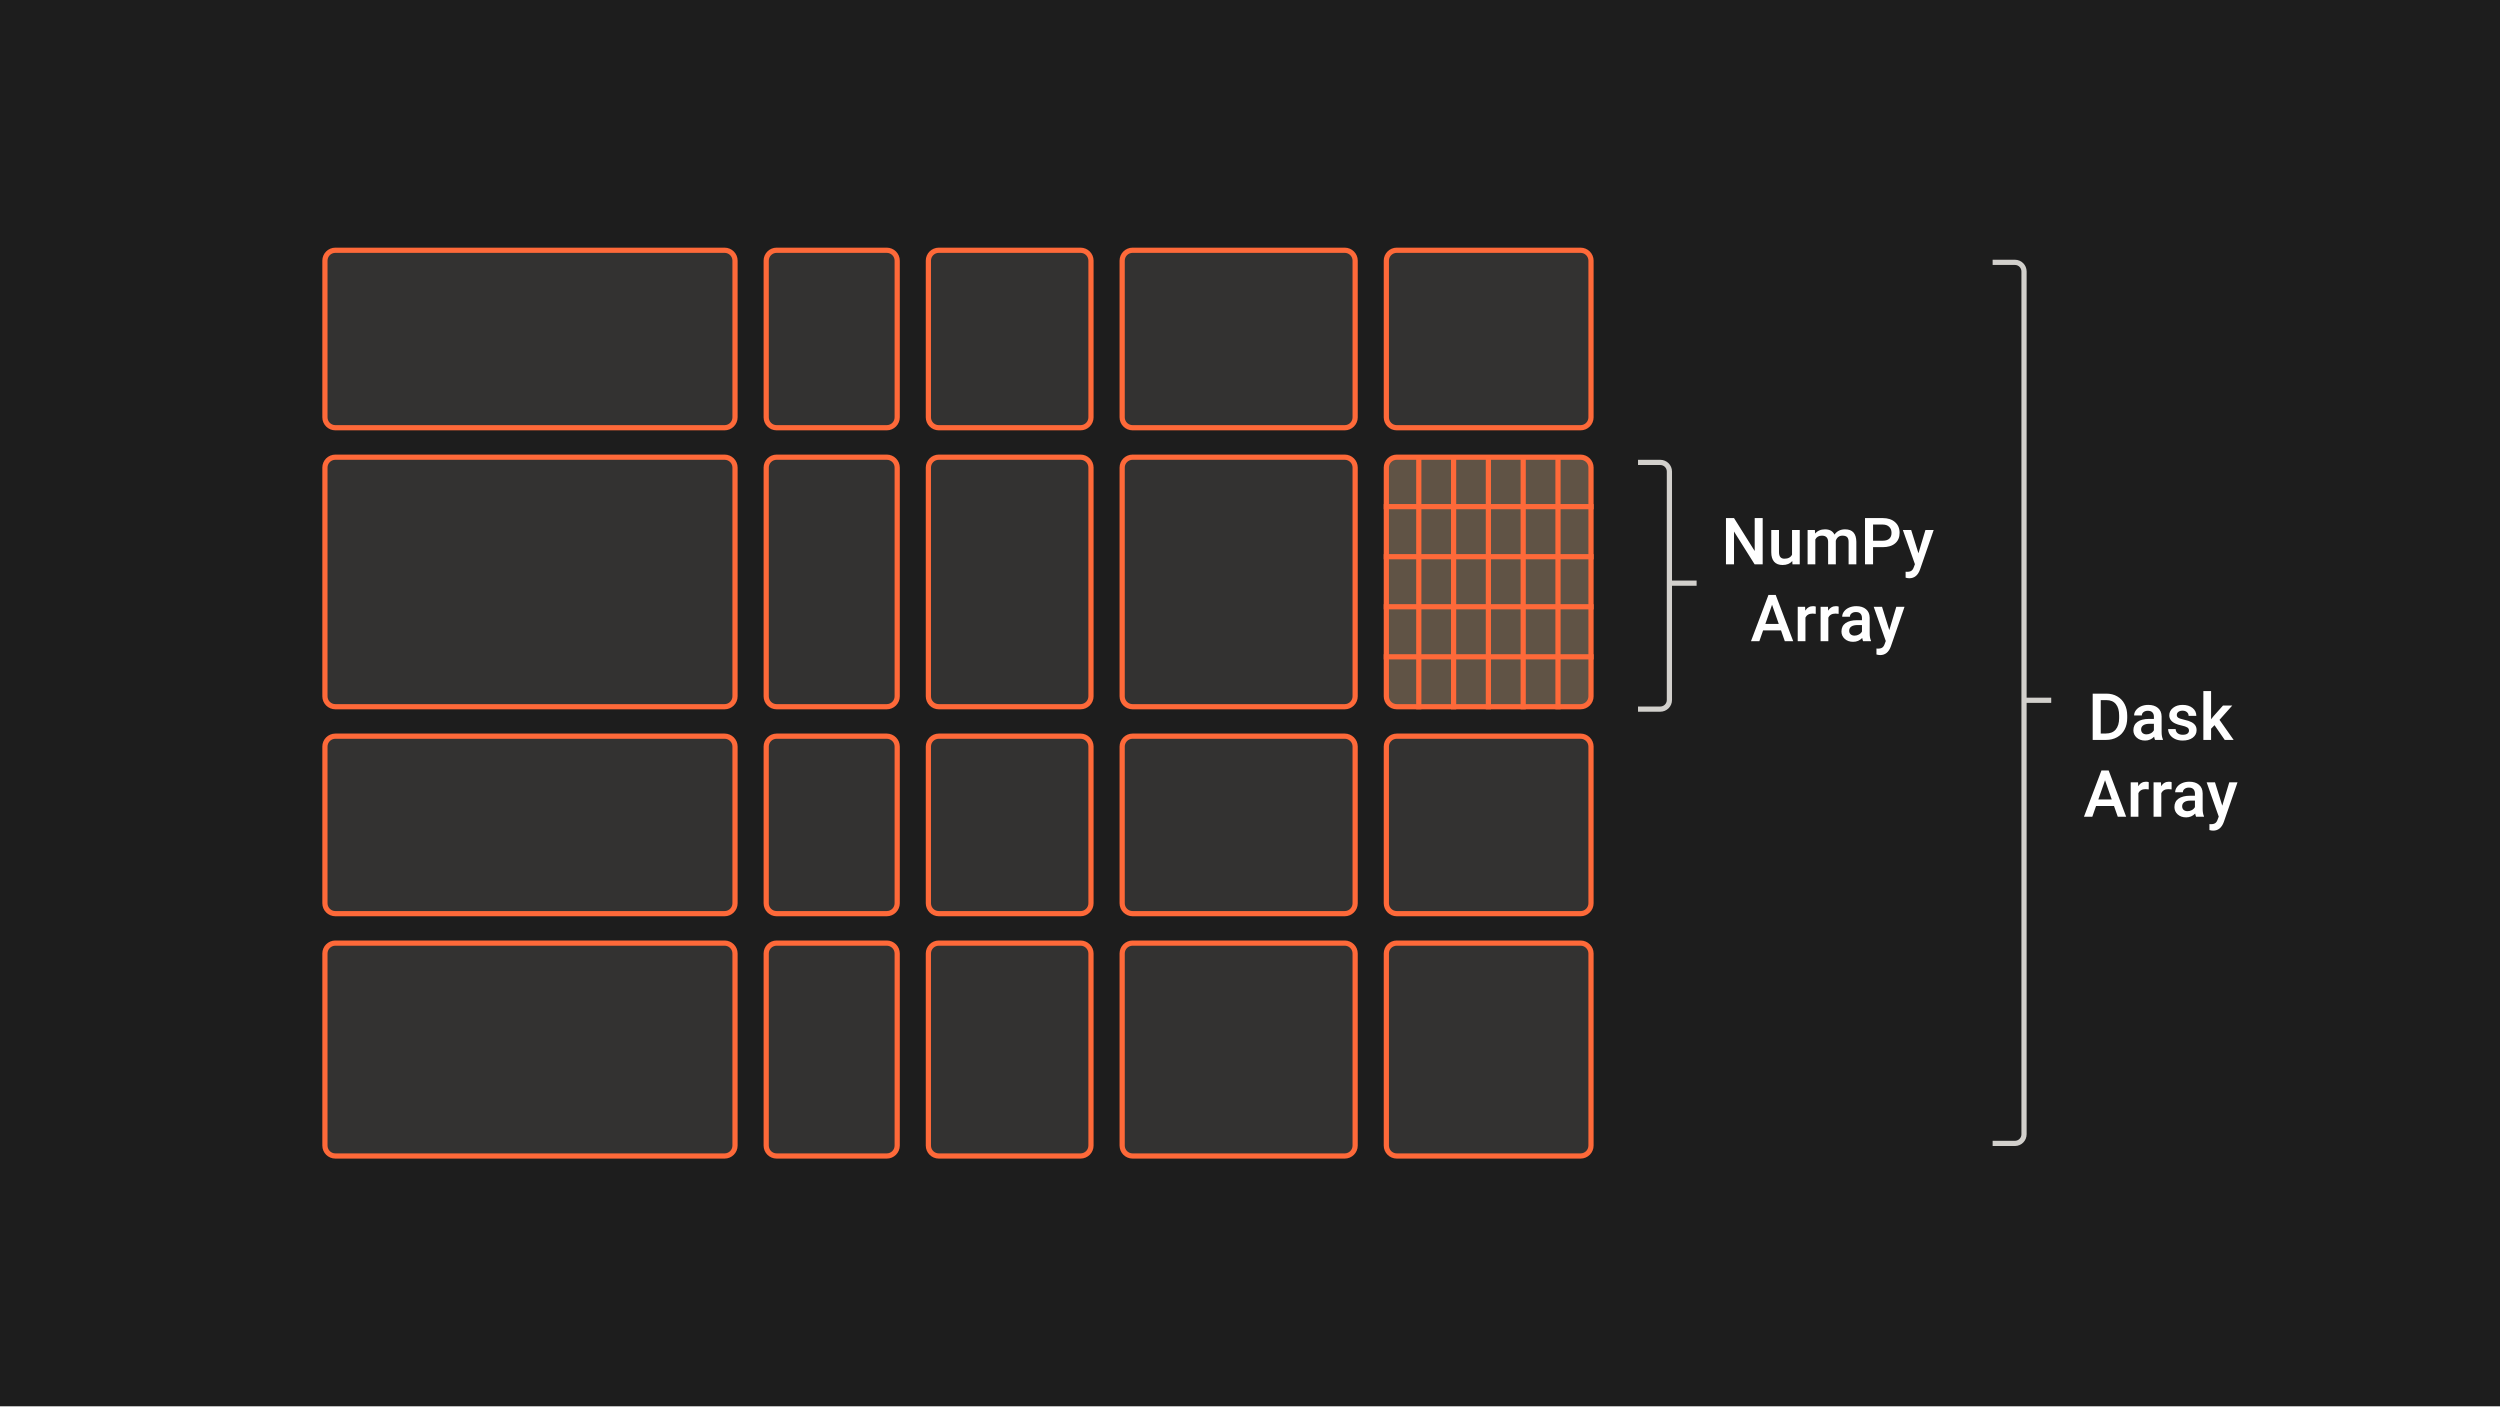
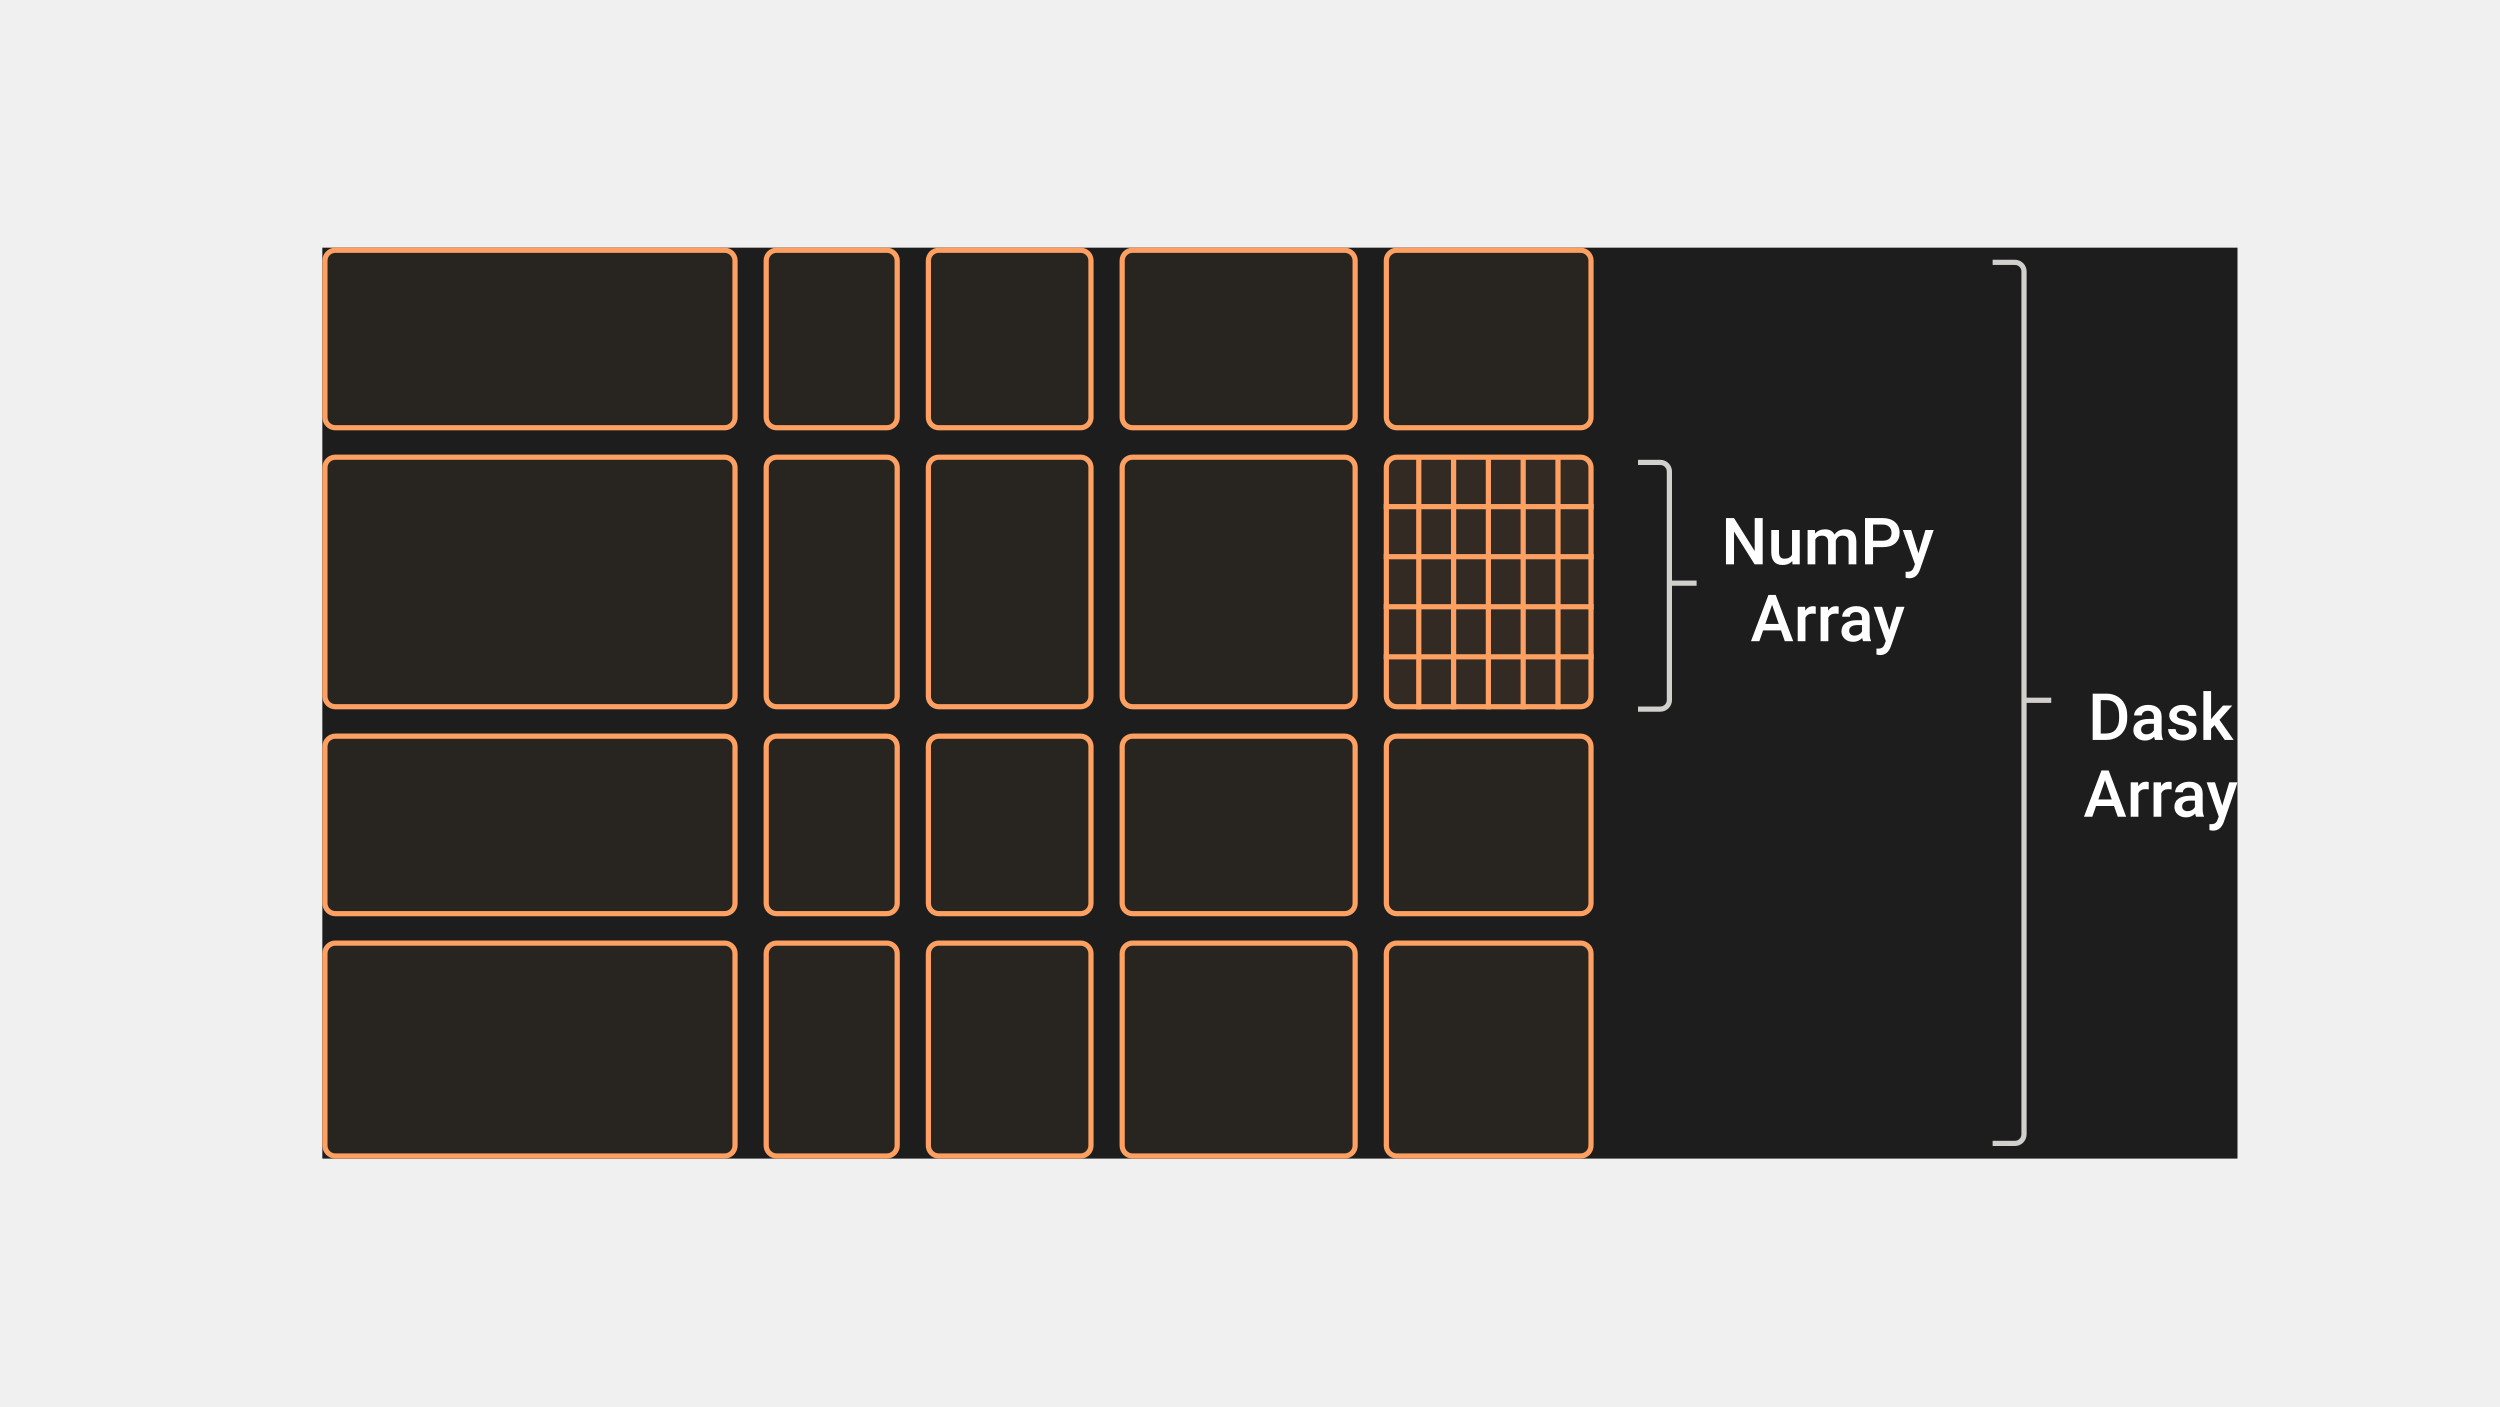
- <svg xmlns="http://www.w3.org/2000/svg" width="1920" height="1080" viewBox="0 0 1920 1080" fill="none">
-   <rect width="1920" height="1080" fill="#1D1D1D" />
-   <rect x="249.547" y="192.194" width="314.95" height="136.308" rx="8" fill="#FFF7E6" fill-opacity="0.1" stroke="#FE6939" stroke-width="4" />
-   <rect x="588.445" y="192.194" width="100.601" height="136.308" rx="8" fill="#FFF7E6" fill-opacity="0.1" stroke="#FE6939" stroke-width="4" />
-   <rect x="712.995" y="192.194" width="124.878" height="136.308" rx="8" fill="#FFF7E6" fill-opacity="0.1" stroke="#FE6939" stroke-width="4" />
-   <rect x="861.823" y="192.194" width="178.935" height="136.308" rx="8" fill="#FFF7E6" fill-opacity="0.1" stroke="#FE6939" stroke-width="4" />
-   <rect x="1064.71" y="192.194" width="157.184" height="136.308" rx="8" fill="#FFF7E6" fill-opacity="0.1" stroke="#FE6939" stroke-width="4" />
-   <rect x="249.547" y="565.379" width="314.95" height="136.308" rx="8" fill="#FFF7E6" fill-opacity="0.1" stroke="#FE6939" stroke-width="4" />
-   <rect x="588.445" y="565.379" width="100.601" height="136.308" rx="8" fill="#FFF7E6" fill-opacity="0.1" stroke="#FE6939" stroke-width="4" />
-   <rect x="712.995" y="565.379" width="124.878" height="136.308" rx="8" fill="#FFF7E6" fill-opacity="0.1" stroke="#FE6939" stroke-width="4" />
-   <rect x="861.823" y="565.379" width="178.935" height="136.308" rx="8" fill="#FFF7E6" fill-opacity="0.1" stroke="#FE6939" stroke-width="4" />
-   <rect x="1064.71" y="565.379" width="157.184" height="136.308" rx="8" fill="#FFF7E6" fill-opacity="0.1" stroke="#FE6939" stroke-width="4" />
-   <rect x="249.547" y="351.121" width="314.95" height="191.639" rx="8" fill="#FFF7E6" fill-opacity="0.1" stroke="#FE6939" stroke-width="4" />
-   <rect x="588.445" y="351.121" width="100.601" height="191.639" rx="8" fill="#FFF7E6" fill-opacity="0.1" stroke="#FE6939" stroke-width="4" />
-   <rect x="712.995" y="351.121" width="124.878" height="191.639" rx="8" fill="#FFF7E6" fill-opacity="0.1" stroke="#FE6939" stroke-width="4" />
-   <rect x="861.823" y="351.121" width="178.935" height="191.639" rx="8" fill="#FFF7E6" fill-opacity="0.1" stroke="#FE6939" stroke-width="4" />
-   <rect x="1064.71" y="351.121" width="157.184" height="191.639" rx="8" fill="#FDD3A6" fill-opacity="0.3" stroke="#FE6939" stroke-width="4" />
-   <rect x="249.547" y="724.306" width="314.95" height="163.499" rx="8" fill="#FFF7E6" fill-opacity="0.1" stroke="#FE6939" stroke-width="4" />
-   <rect x="588.445" y="724.306" width="100.601" height="163.499" rx="8" fill="#FFF7E6" fill-opacity="0.1" stroke="#FE6939" stroke-width="4" />
-   <rect x="712.995" y="724.306" width="124.878" height="163.499" rx="8" fill="#FFF7E6" fill-opacity="0.1" stroke="#FE6939" stroke-width="4" />
-   <rect x="861.823" y="724.306" width="178.935" height="163.499" rx="8" fill="#FFF7E6" fill-opacity="0.1" stroke="#FE6939" stroke-width="4" />
-   <rect x="1064.71" y="724.306" width="157.184" height="163.499" rx="8" fill="#FFF7E6" fill-opacity="0.1" stroke="#FE6939" stroke-width="4" />
-   <line x1="1089.63" y1="351.866" x2="1089.63" y2="544.76" stroke="#FE6939" stroke-width="4" />
-   <line x1="1116.36" y1="351.866" x2="1116.36" y2="544.76" stroke="#FE6939" stroke-width="4" />
-   <line x1="1143.08" y1="351.866" x2="1143.08" y2="544.76" stroke="#FE6939" stroke-width="4" />
-   <line x1="1169.81" y1="351.866" x2="1169.81" y2="544.76" stroke="#FE6939" stroke-width="4" />
-   <line x1="1196.54" y1="351.866" x2="1196.54" y2="544.76" stroke="#FE6939" stroke-width="4" />
-   <line x1="1223.89" y1="389.101" x2="1062.71" y2="389.101" stroke="#FE6939" stroke-width="4" />
-   <line x1="1223.89" y1="427.545" x2="1062.71" y2="427.545" stroke="#FE6939" stroke-width="4" />
-   <line x1="1223.89" y1="465.988" x2="1062.71" y2="465.988" stroke="#FE6939" stroke-width="4" />
-   <line x1="1223.89" y1="504.431" x2="1062.71" y2="504.431" stroke="#FE6939" stroke-width="4" />
-   <path d="M1353.74 433.431H1347.56L1331.72 408.212V433.431H1325.54V397.884H1331.72L1347.61 423.202V397.884H1353.74V433.431ZM1376.47 430.843C1374.73 432.894 1372.26 433.92 1369.05 433.92C1366.18 433.92 1364.01 433.081 1362.53 431.405C1361.07 429.728 1360.33 427.303 1360.33 424.13V407.015H1366.27V424.056C1366.27 427.409 1367.66 429.086 1370.44 429.086C1373.32 429.086 1375.27 428.052 1376.28 425.985V407.015H1382.21V433.431H1376.62L1376.47 430.843ZM1393.83 407.015L1394 409.774C1395.86 407.609 1398.39 406.527 1401.62 406.527C1405.15 406.527 1407.57 407.878 1408.87 410.58C1410.79 407.878 1413.49 406.527 1416.97 406.527C1419.89 406.527 1422.05 407.333 1423.47 408.944C1424.9 410.555 1425.63 412.932 1425.67 416.073V433.431H1419.73V416.244C1419.73 414.567 1419.37 413.339 1418.63 412.557C1417.9 411.776 1416.69 411.385 1415 411.385C1413.65 411.385 1412.54 411.752 1411.68 412.484C1410.83 413.2 1410.24 414.144 1409.89 415.316L1409.92 433.431H1403.99V416.048C1403.9 412.94 1402.32 411.385 1399.22 411.385C1396.85 411.385 1395.16 412.354 1394.17 414.291V433.431H1388.24V407.015H1393.83ZM1438.51 420.223V433.431H1432.33V397.884H1445.93C1449.9 397.884 1453.05 398.918 1455.38 400.985C1457.72 403.052 1458.89 405.786 1458.89 409.188C1458.89 412.671 1457.75 415.381 1455.45 417.318C1453.17 419.255 1449.97 420.223 1445.86 420.223H1438.51ZM1438.51 415.267H1445.93C1448.13 415.267 1449.8 414.755 1450.96 413.729C1452.11 412.687 1452.69 411.19 1452.69 409.237C1452.69 407.316 1452.11 405.786 1450.93 404.647C1449.76 403.491 1448.15 402.897 1446.1 402.865H1438.51V415.267ZM1473.37 424.935L1478.74 407.015H1485.06L1474.57 437.435C1472.96 441.879 1470.22 444.1 1466.36 444.1C1465.5 444.1 1464.55 443.954 1463.51 443.661V439.071L1464.63 439.144C1466.13 439.144 1467.25 438.867 1468 438.314C1468.76 437.777 1469.37 436.866 1469.81 435.58L1470.66 433.309L1461.38 407.015H1467.78L1473.37 424.935ZM1367.83 484.155H1354.06L1351.18 492.431H1344.76L1358.18 456.884H1363.73L1377.18 492.431H1370.73L1367.83 484.155ZM1355.79 479.174H1366.09L1360.94 464.428L1355.79 479.174ZM1394.49 471.435C1393.71 471.305 1392.9 471.24 1392.07 471.24C1389.35 471.24 1387.52 472.282 1386.58 474.365V492.431H1380.65V466.015H1386.31L1386.46 468.969C1387.89 466.674 1389.87 465.527 1392.41 465.527C1393.26 465.527 1393.96 465.641 1394.51 465.869L1394.49 471.435ZM1412.07 471.435C1411.29 471.305 1410.48 471.24 1409.65 471.24C1406.93 471.24 1405.1 472.282 1404.16 474.365V492.431H1398.22V466.015H1403.89L1404.03 468.969C1405.47 466.674 1407.45 465.527 1409.99 465.527C1410.84 465.527 1411.54 465.641 1412.09 465.869L1412.07 471.435ZM1430.87 492.431C1430.6 491.927 1430.38 491.105 1430.18 489.965C1428.29 491.935 1425.98 492.92 1423.25 492.92C1420.6 492.92 1418.43 492.163 1416.75 490.649C1415.08 489.135 1414.24 487.264 1414.24 485.034C1414.24 482.218 1415.28 480.061 1417.36 478.564C1419.46 477.05 1422.46 476.294 1426.35 476.294H1429.99V474.56C1429.99 473.193 1429.6 472.102 1428.84 471.289C1428.07 470.459 1426.91 470.044 1425.35 470.044C1424 470.044 1422.89 470.385 1422.03 471.069C1421.16 471.736 1420.73 472.591 1420.73 473.632H1414.8C1414.8 472.184 1415.28 470.833 1416.24 469.58C1417.2 468.31 1418.5 467.317 1420.15 466.601C1421.81 465.885 1423.66 465.527 1425.69 465.527C1428.78 465.527 1431.25 466.308 1433.09 467.871C1434.93 469.417 1435.87 471.598 1435.92 474.414V486.328C1435.92 488.704 1436.25 490.6 1436.92 492.016V492.431H1430.87ZM1424.35 488.159C1425.52 488.159 1426.62 487.874 1427.64 487.304C1428.68 486.735 1429.47 485.97 1429.99 485.009V480.029H1426.79C1424.59 480.029 1422.94 480.411 1421.83 481.176C1420.73 481.941 1420.17 483.024 1420.17 484.423C1420.17 485.563 1420.55 486.474 1421.3 487.158C1422.06 487.825 1423.08 488.159 1424.35 488.159ZM1450.98 483.935L1456.35 466.015H1462.68L1452.18 496.435C1450.57 500.879 1447.83 503.1 1443.98 503.1C1443.11 503.1 1442.16 502.954 1441.12 502.661V498.071L1442.24 498.144C1443.74 498.144 1444.86 497.867 1445.61 497.314C1446.38 496.777 1446.98 495.866 1447.42 494.58L1448.27 492.309L1439 466.015H1445.39L1450.98 483.935Z" fill="white" />
-   <path d="M1607.19 568.26V532.713H1617.69C1620.83 532.713 1623.61 533.413 1626.04 534.813C1628.48 536.212 1630.37 538.198 1631.7 540.77C1633.04 543.341 1633.7 546.287 1633.7 549.608V551.39C1633.7 554.759 1633.03 557.721 1631.68 560.277C1630.34 562.832 1628.43 564.801 1625.94 566.185C1623.47 567.568 1620.63 568.26 1617.42 568.26H1607.19ZM1613.37 537.694V563.328H1617.4C1620.64 563.328 1623.12 562.319 1624.84 560.301C1626.58 558.267 1627.47 555.353 1627.5 551.561V549.583C1627.5 545.726 1626.67 542.78 1624.99 540.745C1623.31 538.711 1620.88 537.694 1617.69 537.694H1613.37ZM1655.07 568.26C1654.81 567.755 1654.58 566.934 1654.38 565.794C1652.5 567.764 1650.18 568.748 1647.45 568.748C1644.8 568.748 1642.63 567.991 1640.96 566.478C1639.28 564.964 1638.44 563.092 1638.44 560.863C1638.44 558.047 1639.48 555.89 1641.57 554.393C1643.67 552.879 1646.66 552.122 1650.55 552.122H1654.19V550.389C1654.19 549.022 1653.81 547.931 1653.04 547.117C1652.28 546.287 1651.11 545.872 1649.55 545.872C1648.2 545.872 1647.09 546.214 1646.23 546.898C1645.37 547.565 1644.94 548.42 1644.94 549.461H1639C1639 548.013 1639.48 546.662 1640.44 545.408C1641.4 544.139 1642.71 543.146 1644.35 542.43C1646.01 541.714 1647.86 541.356 1649.89 541.356C1652.98 541.356 1655.45 542.137 1657.29 543.699C1659.13 545.246 1660.07 547.427 1660.12 550.242V562.156C1660.12 564.533 1660.45 566.429 1661.12 567.845V568.26H1655.07ZM1648.55 563.988C1649.72 563.988 1650.82 563.703 1651.84 563.133C1652.89 562.563 1653.67 561.798 1654.19 560.838V555.858H1650.99C1648.79 555.858 1647.14 556.24 1646.03 557.005C1644.93 557.77 1644.37 558.852 1644.37 560.252C1644.37 561.392 1644.75 562.303 1645.5 562.987C1646.26 563.654 1647.28 563.988 1648.55 563.988ZM1681.14 561.082C1681.14 560.024 1680.7 559.219 1679.82 558.665C1678.96 558.112 1677.52 557.624 1675.5 557.2C1673.48 556.777 1671.8 556.24 1670.45 555.589C1667.49 554.157 1666 552.082 1666 549.364C1666 547.085 1666.96 545.181 1668.89 543.651C1670.81 542.121 1673.25 541.356 1676.21 541.356C1679.37 541.356 1681.91 542.137 1683.85 543.699C1685.8 545.262 1686.78 547.288 1686.78 549.779H1680.85C1680.85 548.639 1680.43 547.695 1679.58 546.947C1678.73 546.182 1677.61 545.799 1676.21 545.799C1674.91 545.799 1673.84 546.1 1673.01 546.702C1672.2 547.305 1671.79 548.11 1671.79 549.119C1671.79 550.031 1672.17 550.739 1672.94 551.243C1673.7 551.748 1675.25 552.261 1677.58 552.781C1679.9 553.286 1681.73 553.896 1683.05 554.613C1684.38 555.312 1685.36 556.159 1686 557.152C1686.65 558.144 1686.98 559.349 1686.98 560.765C1686.98 563.141 1685.99 565.07 1684.02 566.551C1682.05 568.016 1679.47 568.748 1676.28 568.748C1674.12 568.748 1672.19 568.358 1670.5 567.576C1668.8 566.795 1667.49 565.721 1666.54 564.354C1665.6 562.987 1665.13 561.514 1665.13 559.935H1670.89C1670.97 561.335 1671.5 562.417 1672.47 563.182C1673.45 563.931 1674.74 564.305 1676.36 564.305C1677.92 564.305 1679.11 564.012 1679.92 563.426C1680.73 562.824 1681.14 562.043 1681.14 561.082ZM1700.75 556.932L1698.11 559.642V568.26H1692.18V530.76H1698.11V552.391L1699.96 550.072L1707.26 541.844H1714.39L1704.58 552.855L1715.44 568.26H1708.58L1700.75 556.932ZM1623.55 618.984H1609.78L1606.9 627.26H1600.48L1613.9 591.713H1619.45L1632.9 627.26H1626.45L1623.55 618.984ZM1611.51 614.003H1621.82L1616.66 599.257L1611.51 614.003ZM1650.21 606.264C1649.43 606.134 1648.62 606.069 1647.79 606.069C1645.07 606.069 1643.24 607.11 1642.3 609.194V627.26H1636.37V600.844H1642.03L1642.18 603.798C1643.61 601.503 1645.59 600.356 1648.13 600.356C1648.98 600.356 1649.68 600.47 1650.23 600.698L1650.21 606.264ZM1667.79 606.264C1667.01 606.134 1666.2 606.069 1665.37 606.069C1662.65 606.069 1660.82 607.11 1659.88 609.194V627.26H1653.94V600.844H1659.61L1659.75 603.798C1661.19 601.503 1663.17 600.356 1665.71 600.356C1666.56 600.356 1667.26 600.47 1667.81 600.698L1667.79 606.264ZM1686.59 627.26C1686.33 626.755 1686.1 625.934 1685.9 624.794C1684.01 626.764 1681.7 627.748 1678.97 627.748C1676.32 627.748 1674.15 626.991 1672.47 625.478C1670.8 623.964 1669.96 622.092 1669.96 619.863C1669.96 617.047 1671 614.89 1673.08 613.393C1675.18 611.879 1678.18 611.122 1682.07 611.122H1685.71V609.389C1685.71 608.022 1685.32 606.931 1684.56 606.117C1683.79 605.287 1682.63 604.872 1681.07 604.872C1679.72 604.872 1678.61 605.214 1677.75 605.898C1676.89 606.565 1676.45 607.42 1676.45 608.461H1670.52C1670.52 607.013 1671 605.662 1671.96 604.408C1672.92 603.139 1674.22 602.146 1675.87 601.43C1677.53 600.714 1679.38 600.356 1681.41 600.356C1684.5 600.356 1686.97 601.137 1688.81 602.699C1690.65 604.246 1691.59 606.427 1691.64 609.242V621.156C1691.64 623.533 1691.97 625.429 1692.64 626.845V627.26H1686.59ZM1680.07 622.988C1681.24 622.988 1682.34 622.703 1683.36 622.133C1684.4 621.563 1685.19 620.798 1685.71 619.838V614.858H1682.51C1680.31 614.858 1678.66 615.24 1677.55 616.005C1676.45 616.77 1675.89 617.852 1675.89 619.252C1675.89 620.392 1676.27 621.303 1677.02 621.987C1677.78 622.654 1678.8 622.988 1680.07 622.988ZM1706.7 618.764L1712.07 600.844H1718.4L1707.9 631.264C1706.29 635.707 1703.55 637.929 1699.7 637.929C1698.83 637.929 1697.88 637.782 1696.84 637.49V632.9L1697.96 632.973C1699.46 632.973 1700.58 632.696 1701.33 632.143C1702.1 631.606 1702.7 630.694 1703.14 629.408L1703.99 627.138L1694.72 600.844H1701.11L1706.7 618.764Z" fill="white" />
-   <path d="M1530.34 201.473H1547.45C1551.31 201.473 1554.45 204.607 1554.45 208.473V871.139C1554.45 875.005 1551.31 878.139 1547.45 878.139H1530.34" stroke="#D2D0CC" stroke-width="4" />
-   <line x1="1554.45" y1="537.806" x2="1575.34" y2="537.806" stroke="#D2D0CC" stroke-width="4" />
-   <path d="M1258 355.132H1275.1C1278.97 355.132 1282.1 358.266 1282.1 362.132V537.599C1282.1 541.465 1278.97 544.599 1275.1 544.599H1258" stroke="#D2D0CC" stroke-width="4" />
-   <line x1="1282.1" y1="447.866" x2="1303" y2="447.866" stroke="#D2D0CC" stroke-width="4" />
+ <svg xmlns="http://www.w3.org/2000/svg" width="1920" height="1080" viewBox="0 0 1920 1080" fill="none" version="1.1" id="svg1913">
+   <defs id="defs1917">
+     <clipPath clipPathUnits="userSpaceOnUse" id="clipPath2334">
+       <rect style="fill:#0000ff;fill-rule:evenodd" id="rect2336" width="1620.997" height="878.53" x="164.619" y="122.625" />
+     </clipPath>
+   </defs>
+   <rect width="1920" height="1080" fill="#1d1d1d" id="rect1841" x="0" y="0" clip-path="url(#clipPath2334)" transform="matrix(0.9073754,0,0,0.7963426,98.1754,92.54273)" />
+   <rect x="1064.71" y="351.121" width="157.184" height="191.639" rx="8" fill="#fda061" fill-opacity="0.1" stroke="#fda061" stroke-width="4" id="rect1871" />
+   <line x1="1089.63" y1="351.866" x2="1089.63" y2="544.76" stroke="#fda061" stroke-width="4" id="line1883" />
+   <line x1="1116.36" y1="351.866" x2="1116.36" y2="544.76" stroke="#fda061" stroke-width="4" id="line1885" />
+   <line x1="1143.08" y1="351.866" x2="1143.08" y2="544.76" stroke="#fda061" stroke-width="4" id="line1887" />
+   <line x1="1169.81" y1="351.866" x2="1169.81" y2="544.76" stroke="#fda061" stroke-width="4" id="line1889" />
+   <line x1="1196.54" y1="351.866" x2="1196.54" y2="544.76" stroke="#fda061" stroke-width="4" id="line1891" />
+   <line x1="1223.89" y1="389.101" x2="1062.71" y2="389.101" stroke="#fda061" stroke-width="4" id="line1893" />
+   <line x1="1223.89" y1="504.431" x2="1062.71" y2="504.431" stroke="#fda061" stroke-width="4" id="line1899" />
+   <path d="m 1353.74,433.431 h -6.18 l -15.84,-25.219 v 25.219 h -6.18 v -35.547 h 6.18 l 15.89,25.318 v -25.318 h 6.13 z m 22.73,-2.588 c -1.74,2.051 -4.21,3.077 -7.42,3.077 -2.87,0 -5.04,-0.839 -6.52,-2.515 -1.46,-1.677 -2.2,-4.102 -2.2,-7.275 v -17.115 h 5.94 v 17.041 c 0,3.353 1.39,5.03 4.17,5.03 2.88,0 4.83,-1.034 5.84,-3.101 v -18.97 h 5.93 v 26.416 h -5.59 z m 17.36,-23.828 0.17,2.759 c 1.86,-2.165 4.39,-3.247 7.62,-3.247 3.53,0 5.95,1.351 7.25,4.053 1.92,-2.702 4.62,-4.053 8.1,-4.053 2.92,0 5.08,0.806 6.5,2.417 1.43,1.611 2.16,3.988 2.2,7.129 v 17.358 h -5.94 v -17.187 c 0,-1.677 -0.36,-2.905 -1.1,-3.687 -0.73,-0.781 -1.94,-1.172 -3.63,-1.172 -1.35,0 -2.46,0.367 -3.32,1.099 -0.85,0.716 -1.44,1.66 -1.79,2.832 l 0.03,18.115 h -5.93 v -17.383 c -0.09,-3.108 -1.67,-4.663 -4.77,-4.663 -2.37,0 -4.06,0.969 -5.05,2.906 v 19.14 h -5.93 v -26.416 z m 44.68,13.208 v 13.208 h -6.18 v -35.547 h 13.6 c 3.97,0 7.12,1.034 9.45,3.101 2.34,2.067 3.51,4.801 3.51,8.203 0,3.483 -1.14,6.193 -3.44,8.13 -2.28,1.937 -5.48,2.905 -9.59,2.905 z m 0,-4.956 h 7.42 c 2.2,0 3.87,-0.512 5.03,-1.538 1.15,-1.042 1.73,-2.539 1.73,-4.492 0,-1.921 -0.58,-3.451 -1.76,-4.59 -1.17,-1.156 -2.78,-1.75 -4.83,-1.782 h -7.59 z m 34.86,9.668 5.37,-17.92 h 6.32 l -10.49,30.42 c -1.61,4.444 -4.35,6.665 -8.21,6.665 -0.86,0 -1.81,-0.146 -2.85,-0.439 v -4.59 l 1.12,0.073 c 1.5,0 2.62,-0.277 3.37,-0.83 0.76,-0.537 1.37,-1.448 1.81,-2.734 l 0.85,-2.271 -9.28,-26.294 h 6.4 z m -105.54,59.22 h -13.77 l -2.88,8.276 h -6.42 l 13.42,-35.547 h 5.55 l 13.45,35.547 h -6.45 z m -12.04,-4.981 h 10.3 l -5.15,-14.746 z m 38.7,-7.739 c -0.78,-0.13 -1.59,-0.195 -2.42,-0.195 -2.72,0 -4.55,1.042 -5.49,3.125 v 18.066 h -5.93 v -26.416 h 5.66 l 0.15,2.954 c 1.43,-2.295 3.41,-3.442 5.95,-3.442 0.85,0 1.55,0.114 2.1,0.342 z m 17.58,0 c -0.78,-0.13 -1.59,-0.195 -2.42,-0.195 -2.72,0 -4.55,1.042 -5.49,3.125 v 18.066 h -5.94 v -26.416 h 5.67 l 0.14,2.954 c 1.44,-2.295 3.42,-3.442 5.96,-3.442 0.85,0 1.55,0.114 2.1,0.342 z m 18.8,20.996 c -0.27,-0.504 -0.49,-1.326 -0.69,-2.466 -1.89,1.97 -4.2,2.955 -6.93,2.955 -2.65,0 -4.82,-0.757 -6.5,-2.271 -1.67,-1.514 -2.51,-3.385 -2.51,-5.615 0,-2.816 1.04,-4.973 3.12,-6.47 2.1,-1.514 5.1,-2.27 8.99,-2.27 h 3.64 v -1.734 c 0,-1.367 -0.39,-2.458 -1.15,-3.271 -0.77,-0.83 -1.93,-1.245 -3.49,-1.245 -1.35,0 -2.46,0.341 -3.32,1.025 -0.87,0.667 -1.3,1.522 -1.3,2.563 h -5.93 c 0,-1.448 0.48,-2.799 1.44,-4.052 0.96,-1.27 2.26,-2.263 3.91,-2.979 1.66,-0.716 3.51,-1.074 5.54,-1.074 3.09,0 5.56,0.781 7.4,2.344 1.84,1.546 2.78,3.727 2.83,6.543 v 11.914 c 0,2.376 0.33,4.272 1,5.688 v 0.415 z m -6.52,-4.272 c 1.17,0 2.27,-0.285 3.29,-0.855 1.04,-0.569 1.83,-1.334 2.35,-2.295 v -4.98 h -3.2 c -2.2,0 -3.85,0.382 -4.96,1.147 -1.1,0.765 -1.66,1.848 -1.66,3.247 0,1.14 0.38,2.051 1.13,2.735 0.76,0.667 1.78,1.001 3.05,1.001 z m 26.63,-4.224 5.37,-17.92 h 6.33 l -10.5,30.42 c -1.61,4.444 -4.35,6.665 -8.2,6.665 -0.87,0 -1.82,-0.146 -2.86,-0.439 v -4.59 l 1.12,0.073 c 1.5,0 2.62,-0.277 3.37,-0.83 0.77,-0.537 1.37,-1.448 1.81,-2.734 l 0.85,-2.271 -9.27,-26.294 h 6.39 z" fill="#ffffff" id="path1901" />
+   <g id="g2102">
+     <rect x="249.547" y="192.194" width="314.95" height="136.308" rx="8" fill="#fda061" fill-opacity="0.05" stroke="#fda061" stroke-width="4" id="rect1843" />
+     <rect x="588.445" y="192.194" width="100.601" height="136.308" rx="8" fill="#fda061" fill-opacity="0.05" stroke="#fda061" stroke-width="4" id="rect1845" />
+     <rect x="712.995" y="192.194" width="124.878" height="136.308" rx="8" fill="#fda061" fill-opacity="0.05" stroke="#fda061" stroke-width="4" id="rect1847" />
+     <rect x="861.823" y="192.194" width="178.935" height="136.308" rx="8" fill="#fda061" fill-opacity="0.05" stroke="#fda061" stroke-width="4" id="rect1849" />
+     <rect x="1064.71" y="192.194" width="157.184" height="136.308" rx="8" fill="#fda061" fill-opacity="0.05" stroke="#fda061" stroke-width="4" id="rect1851" />
+     <rect x="249.547" y="565.379" width="314.95" height="136.308" rx="8" fill="#fda061" fill-opacity="0.05" stroke="#fda061" stroke-width="4" id="rect1853" />
+     <rect x="588.445" y="565.379" width="100.601" height="136.308" rx="8" fill="#fda061" fill-opacity="0.05" stroke="#fda061" stroke-width="4" id="rect1855" />
+     <rect x="712.995" y="565.379" width="124.878" height="136.308" rx="8" fill="#fda061" fill-opacity="0.05" stroke="#fda061" stroke-width="4" id="rect1857" />
+     <rect x="861.823" y="565.379" width="178.935" height="136.308" rx="8" fill="#fda061" fill-opacity="0.05" stroke="#fda061" stroke-width="4" id="rect1859" />
+     <rect x="1064.71" y="565.379" width="157.184" height="136.308" rx="8" fill="#fda061" fill-opacity="0.05" stroke="#fda061" stroke-width="4" id="rect1861" />
+     <rect x="249.547" y="351.121" width="314.95" height="191.639" rx="8" fill="#fda061" fill-opacity="0.05" stroke="#fda061" stroke-width="4" id="rect1863" />
+     <rect x="588.445" y="351.121" width="100.601" height="191.639" rx="8" fill="#fda061" fill-opacity="0.05" stroke="#fda061" stroke-width="4" id="rect1865" />
+     <rect x="712.995" y="351.121" width="124.878" height="191.639" rx="8" fill="#fda061" fill-opacity="0.05" stroke="#fda061" stroke-width="4" id="rect1867" />
+     <rect x="861.823" y="351.121" width="178.935" height="191.639" rx="8" fill="#fda061" fill-opacity="0.05" stroke="#fda061" stroke-width="4" id="rect1869" />
+     <rect x="249.547" y="724.306" width="314.95" height="163.499" rx="8" fill="#fda061" fill-opacity="0.05" stroke="#fda061" stroke-width="4" id="rect1873" />
+     <rect x="588.445" y="724.306" width="100.601" height="163.499" rx="8" fill="#fda061" fill-opacity="0.05" stroke="#fda061" stroke-width="4" id="rect1875" />
+     <rect x="712.995" y="724.306" width="124.878" height="163.499" rx="8" fill="#fda061" fill-opacity="0.05" stroke="#fda061" stroke-width="4" id="rect1877" />
+     <rect x="861.823" y="724.306" width="178.935" height="163.499" rx="8" fill="#fda061" fill-opacity="0.05" stroke="#fda061" stroke-width="4" id="rect1879" />
+     <rect x="1064.71" y="724.306" width="157.184" height="163.499" rx="8" fill="#fda061" fill-opacity="0.05" stroke="#fda061" stroke-width="4" id="rect1881" />
+     <line x1="1223.89" y1="427.545" x2="1062.71" y2="427.545" stroke="#fda061" stroke-width="4" id="line1895" />
+     <line x1="1223.89" y1="465.988" x2="1062.71" y2="465.988" stroke="#fda061" stroke-width="4" id="line1897" />
+     <path d="m 1607.19,568.26 v -35.547 h 10.5 c 3.14,0 5.92,0.7 8.35,2.1 2.44,1.399 4.33,3.385 5.66,5.957 1.34,2.571 2,5.517 2,8.838 v 1.782 c 0,3.369 -0.67,6.331 -2.02,8.887 -1.34,2.555 -3.25,4.524 -5.74,5.908 -2.47,1.383 -5.31,2.075 -8.52,2.075 z m 6.18,-30.566 v 25.634 h 4.03 c 3.24,0 5.72,-1.009 7.44,-3.027 1.74,-2.034 2.63,-4.948 2.66,-8.74 v -1.978 c 0,-3.857 -0.83,-6.803 -2.51,-8.838 -1.68,-2.034 -4.11,-3.051 -7.3,-3.051 z m 41.7,30.566 c -0.26,-0.505 -0.49,-1.326 -0.69,-2.466 -1.88,1.97 -4.2,2.954 -6.93,2.954 -2.65,0 -4.82,-0.757 -6.49,-2.27 -1.68,-1.514 -2.52,-3.386 -2.52,-5.615 0,-2.816 1.04,-4.973 3.13,-6.47 2.1,-1.514 5.09,-2.271 8.98,-2.271 h 3.64 v -1.733 c 0,-1.367 -0.38,-2.458 -1.15,-3.272 -0.76,-0.83 -1.93,-1.245 -3.49,-1.245 -1.35,0 -2.46,0.342 -3.32,1.026 -0.86,0.667 -1.29,1.522 -1.29,2.563 H 1639 c 0,-1.448 0.48,-2.799 1.44,-4.053 0.96,-1.269 2.27,-2.262 3.91,-2.978 1.66,-0.716 3.51,-1.074 5.54,-1.074 3.09,0 5.56,0.781 7.4,2.343 1.84,1.547 2.78,3.728 2.83,6.543 v 11.914 c 0,2.377 0.33,4.273 1,5.689 v 0.415 z m -6.52,-4.272 c 1.17,0 2.27,-0.285 3.29,-0.855 1.05,-0.57 1.83,-1.335 2.35,-2.295 v -4.98 h -3.2 c -2.2,0 -3.85,0.382 -4.96,1.147 -1.1,0.765 -1.66,1.847 -1.66,3.247 0,1.14 0.38,2.051 1.13,2.735 0.76,0.667 1.78,1.001 3.05,1.001 z m 32.59,-2.906 c 0,-1.058 -0.44,-1.863 -1.32,-2.417 -0.86,-0.553 -2.3,-1.041 -4.32,-1.465 -2.02,-0.423 -3.7,-0.96 -5.05,-1.611 -2.96,-1.432 -4.45,-3.507 -4.45,-6.225 0,-2.279 0.96,-4.183 2.89,-5.713 1.92,-1.53 4.36,-2.295 7.32,-2.295 3.16,0 5.7,0.781 7.64,2.343 1.95,1.563 2.93,3.589 2.93,6.08 h -5.93 c 0,-1.14 -0.42,-2.084 -1.27,-2.832 -0.85,-0.765 -1.97,-1.148 -3.37,-1.148 -1.3,0 -2.37,0.301 -3.2,0.903 -0.81,0.603 -1.22,1.408 -1.22,2.417 0,0.912 0.38,1.62 1.15,2.124 0.76,0.505 2.31,1.018 4.64,1.538 2.32,0.505 4.15,1.115 5.47,1.832 1.33,0.699 2.31,1.546 2.95,2.539 0.65,0.992 0.98,2.197 0.98,3.613 0,2.376 -0.99,4.305 -2.96,5.786 -1.97,1.465 -4.55,2.197 -7.74,2.197 -2.16,0 -4.09,-0.39 -5.78,-1.172 -1.7,-0.781 -3.01,-1.855 -3.96,-3.222 -0.94,-1.367 -1.41,-2.84 -1.41,-4.419 h 5.76 c 0.08,1.4 0.61,2.482 1.58,3.247 0.98,0.749 2.27,1.123 3.89,1.123 1.56,0 2.75,-0.293 3.56,-0.879 0.81,-0.602 1.22,-1.383 1.22,-2.344 z m 19.61,-4.15 -2.64,2.71 v 8.618 h -5.93 v -37.5 h 5.93 v 21.631 l 1.85,-2.319 7.3,-8.228 h 7.13 l -9.81,11.011 10.86,15.405 h -6.86 z m -77.2,62.052 h -13.77 l -2.88,8.276 h -6.42 l 13.42,-35.547 h 5.55 l 13.45,35.547 h -6.45 z m -12.04,-4.981 h 10.31 l -5.16,-14.746 z m 38.7,-7.739 c -0.78,-0.13 -1.59,-0.195 -2.42,-0.195 -2.72,0 -4.55,1.041 -5.49,3.125 v 18.066 h -5.93 v -26.416 h 5.66 l 0.15,2.954 c 1.43,-2.295 3.41,-3.442 5.95,-3.442 0.85,0 1.55,0.114 2.1,0.342 z m 17.58,0 c -0.78,-0.13 -1.59,-0.195 -2.42,-0.195 -2.72,0 -4.55,1.041 -5.49,3.125 v 18.066 h -5.94 v -26.416 h 5.67 l 0.14,2.954 c 1.44,-2.295 3.42,-3.442 5.96,-3.442 0.85,0 1.55,0.114 2.1,0.342 z m 18.8,20.996 c -0.26,-0.505 -0.49,-1.326 -0.69,-2.466 -1.89,1.97 -4.2,2.954 -6.93,2.954 -2.65,0 -4.82,-0.757 -6.5,-2.27 -1.67,-1.514 -2.51,-3.386 -2.51,-5.615 0,-2.816 1.04,-4.973 3.12,-6.47 2.1,-1.514 5.1,-2.271 8.99,-2.271 h 3.64 v -1.733 c 0,-1.367 -0.39,-2.458 -1.15,-3.272 -0.77,-0.83 -1.93,-1.245 -3.49,-1.245 -1.35,0 -2.46,0.342 -3.32,1.026 -0.86,0.667 -1.3,1.522 -1.3,2.563 h -5.93 c 0,-1.448 0.48,-2.799 1.44,-4.053 0.96,-1.269 2.26,-2.262 3.91,-2.978 1.66,-0.716 3.51,-1.074 5.54,-1.074 3.09,0 5.56,0.781 7.4,2.343 1.84,1.547 2.78,3.728 2.83,6.543 v 11.914 c 0,2.377 0.33,4.273 1,5.689 v 0.415 z m -6.52,-4.272 c 1.17,0 2.27,-0.285 3.29,-0.855 1.04,-0.57 1.83,-1.335 2.35,-2.295 v -4.98 h -3.2 c -2.2,0 -3.85,0.382 -4.96,1.147 -1.1,0.765 -1.66,1.847 -1.66,3.247 0,1.14 0.38,2.051 1.13,2.735 0.76,0.667 1.78,1.001 3.05,1.001 z m 26.63,-4.224 5.37,-17.92 h 6.33 l -10.5,30.42 c -1.61,4.443 -4.35,6.665 -8.2,6.665 -0.87,0 -1.82,-0.147 -2.86,-0.439 v -4.59 l 1.12,0.073 c 1.5,0 2.62,-0.277 3.37,-0.83 0.77,-0.537 1.37,-1.449 1.81,-2.735 l 0.85,-2.27 -9.27,-26.294 h 6.39 z" fill="#ffffff" id="path1903" />
+     <path d="m 1530.34,201.473 h 17.11 c 3.86,0 7,3.134 7,7 v 662.666 c 0,3.866 -3.14,7 -7,7 h -17.11" stroke="#d2d0cc" stroke-width="4" id="path1905" />
+   </g>
+   <line x1="1554.45" y1="537.806" x2="1575.34" y2="537.806" stroke="#d2d0cc" stroke-width="4" id="line1907" />
+   <path d="m 1258,355.132 h 17.1 c 3.87,0 7,3.134 7,7 v 175.467 c 0,3.866 -3.13,7 -7,7 H 1258" stroke="#d2d0cc" stroke-width="4" id="path1909" />
+   <line x1="1282.1" y1="447.866" x2="1303" y2="447.866" stroke="#d2d0cc" stroke-width="4" id="line1911" />
</svg>
